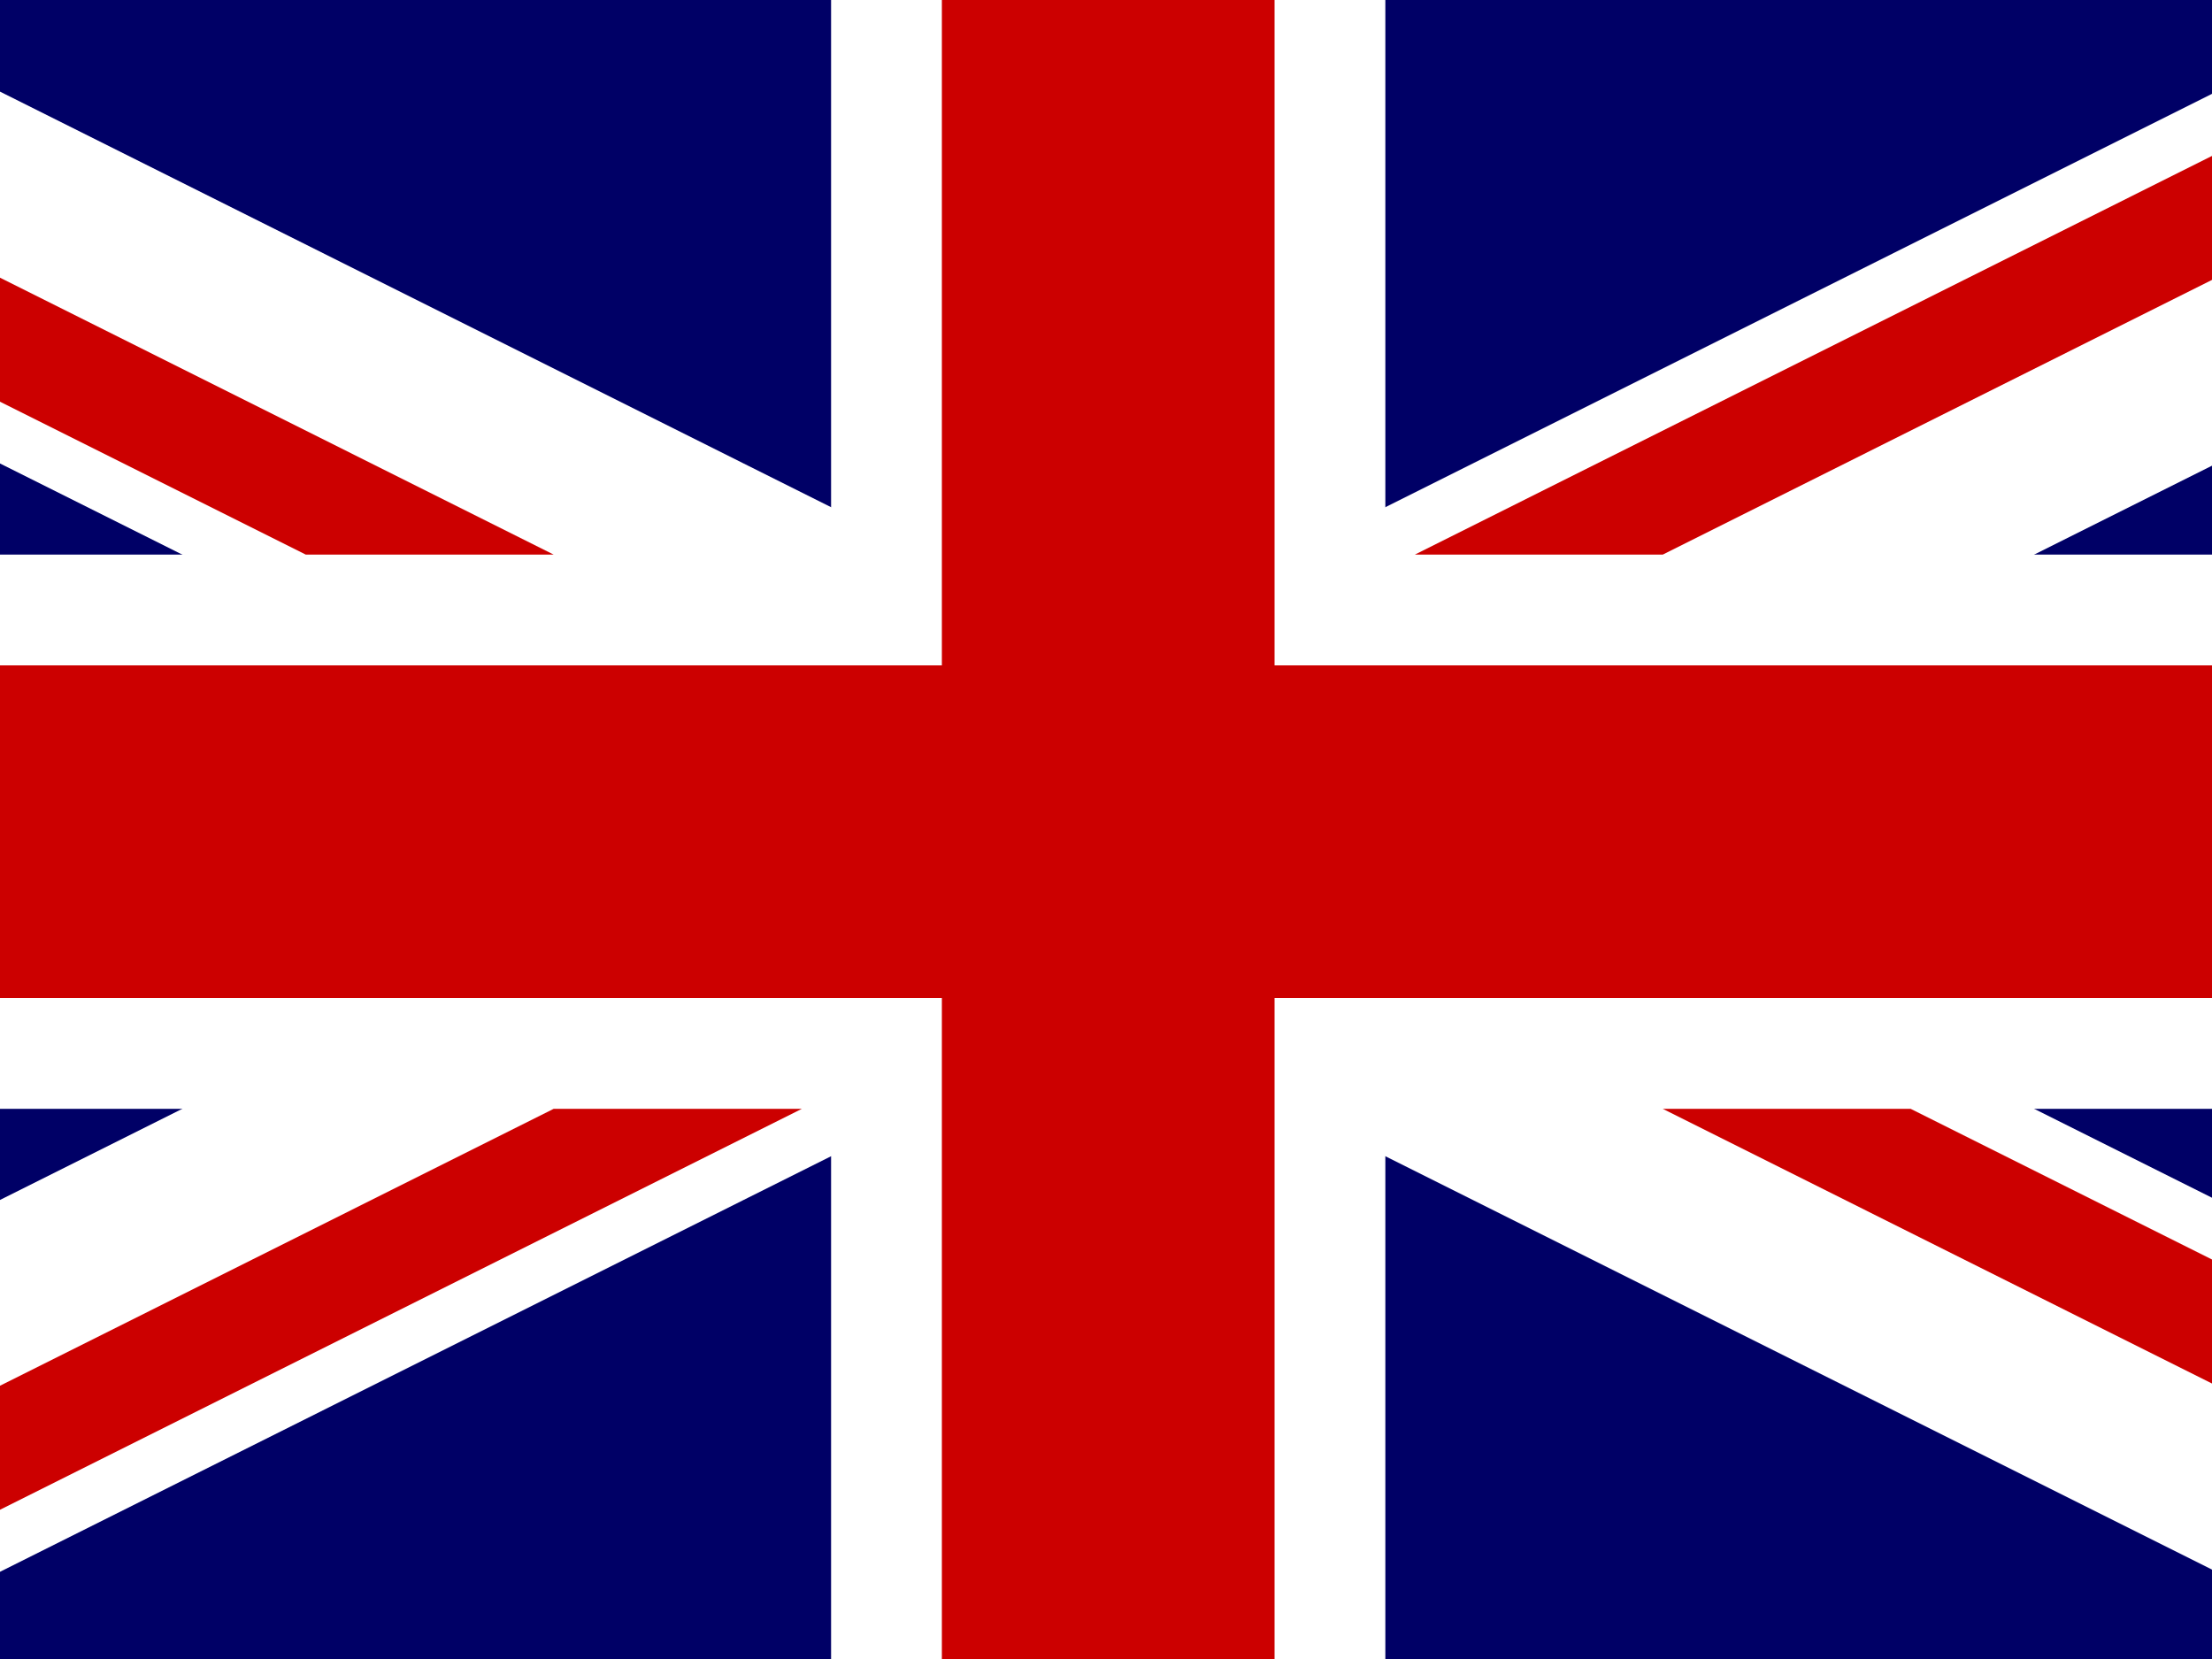
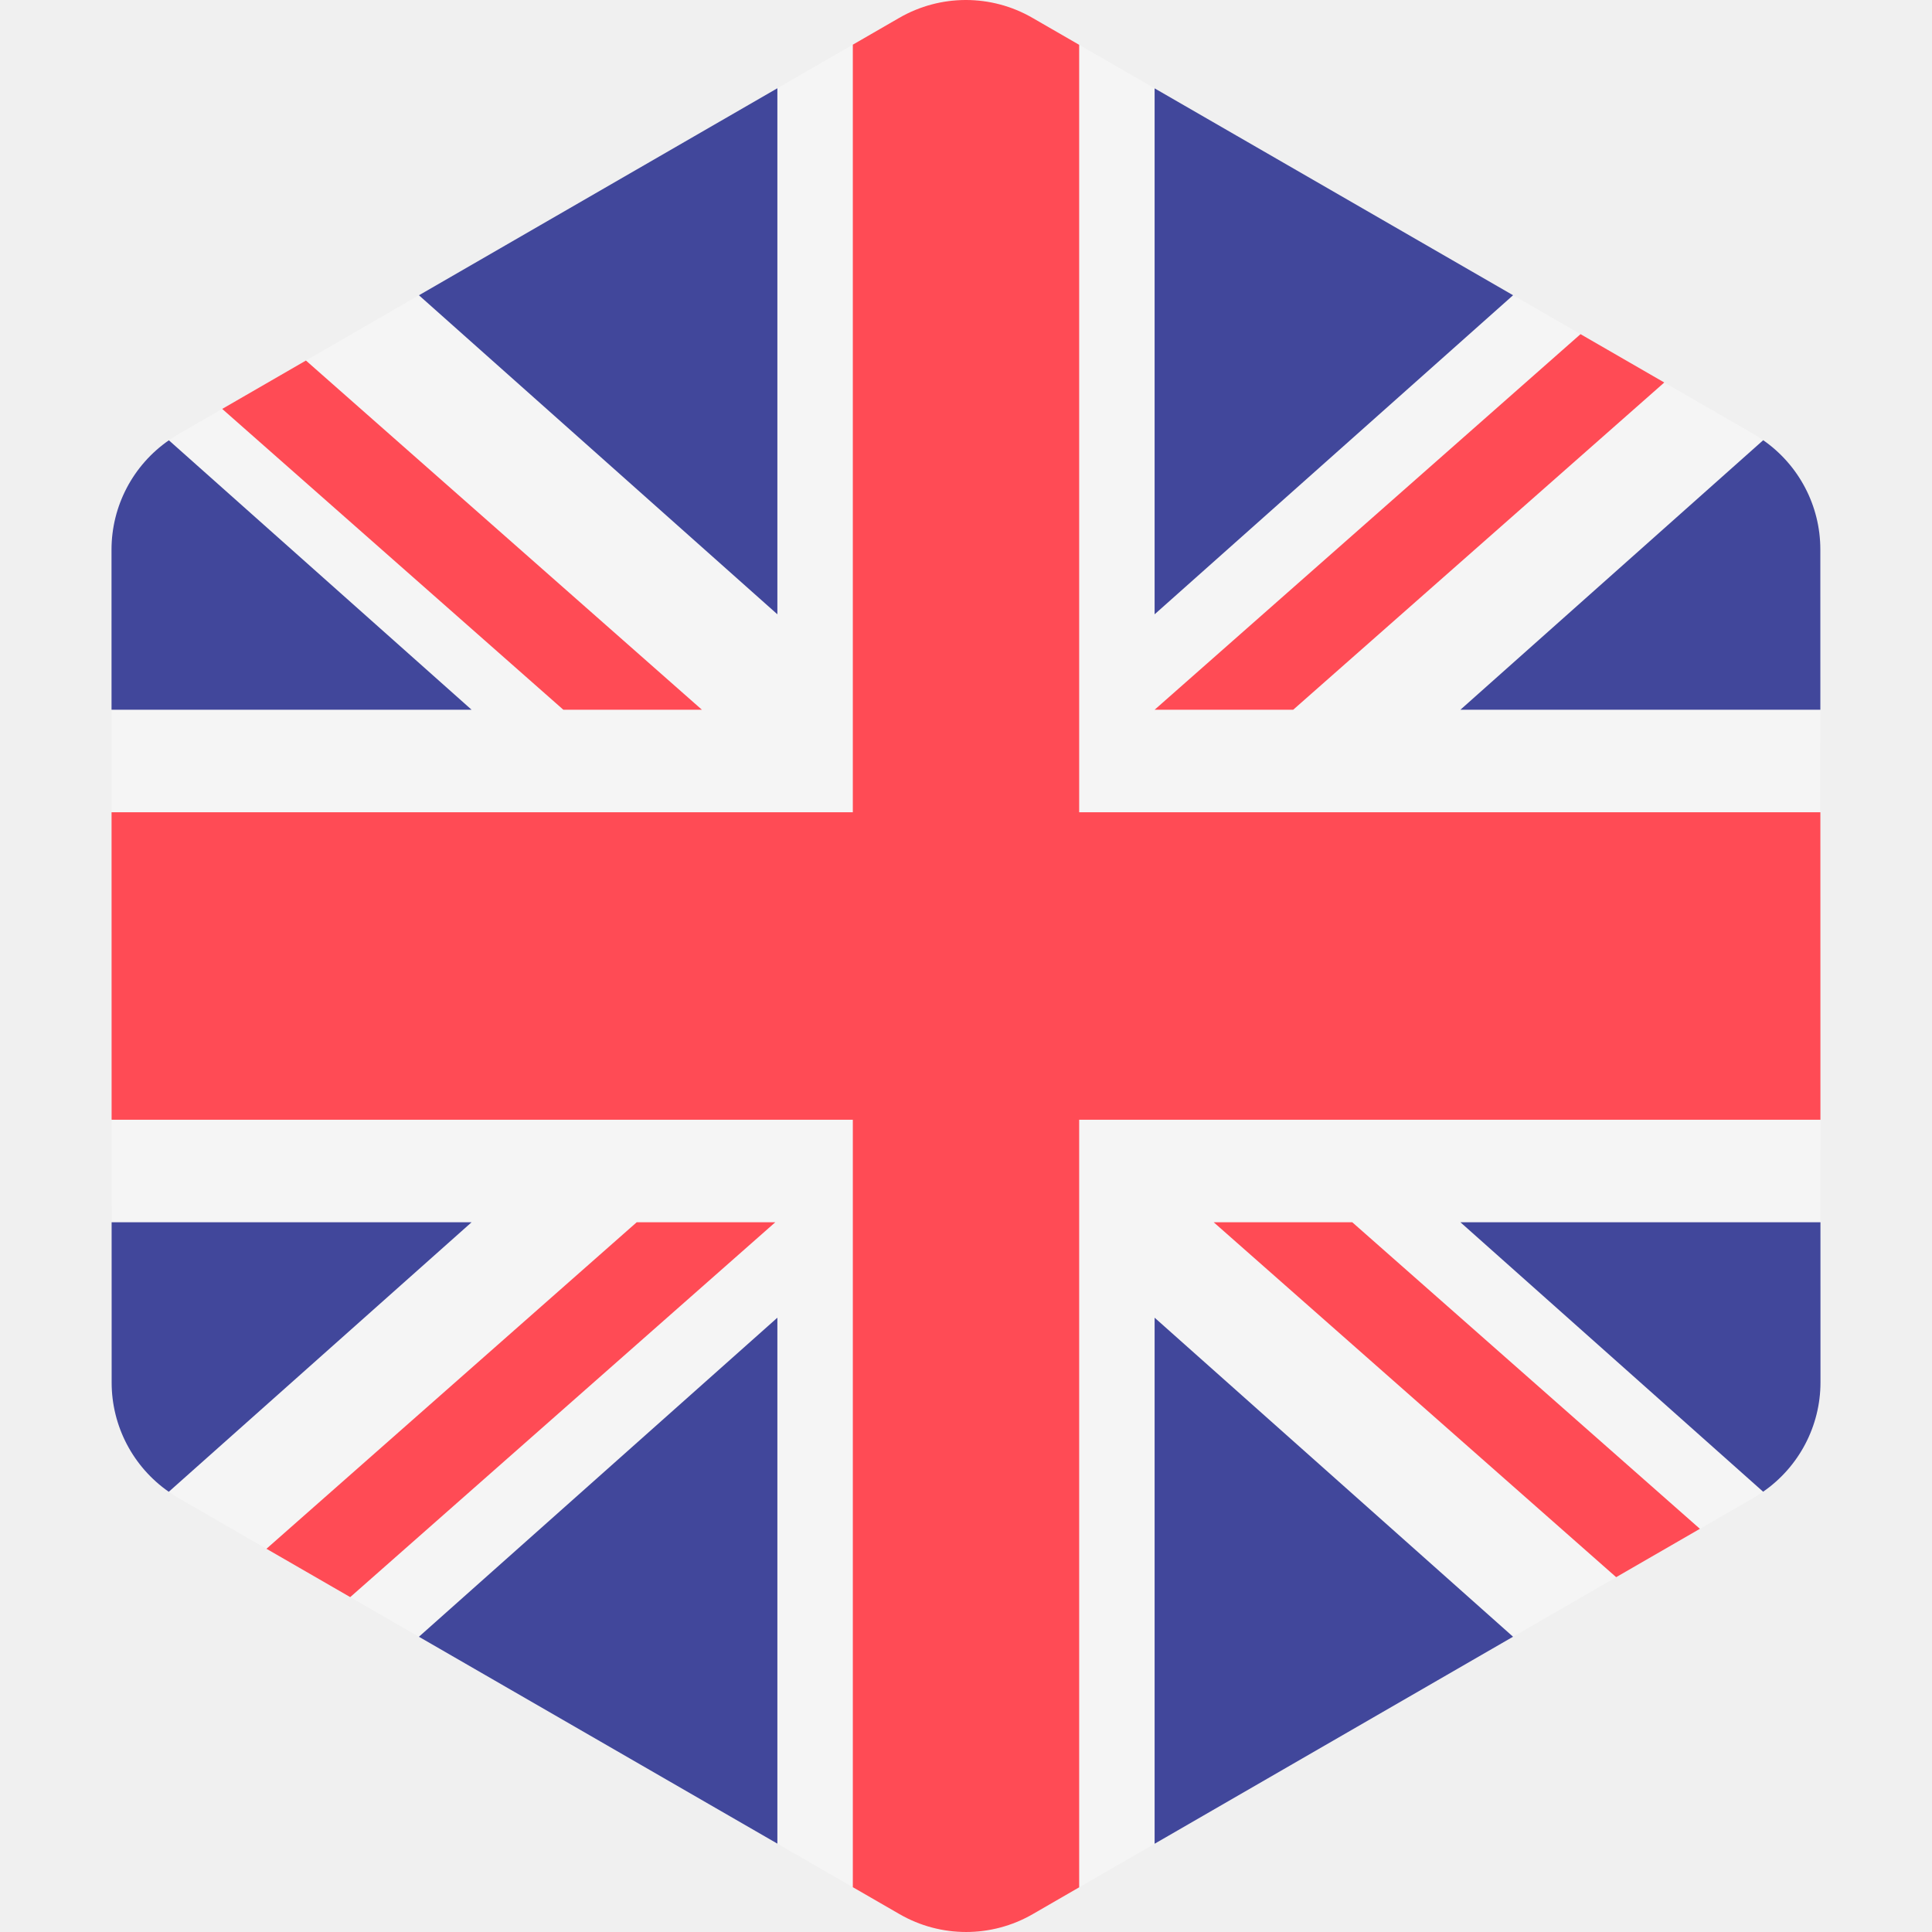
- <svg xmlns="http://www.w3.org/2000/svg" id="flag-icon-css-gb" width="640" height="480">
-   <defs>
-     <clipPath id="a">
-       <path fill-opacity=".7" d="M-85.3 0h682.6v512H-85.3z" />
-     </clipPath>
-   </defs>
-   <g clip-path="url(#a)" transform="translate(80) scale(.94)">
-     <g stroke-width="1pt">
-       <path fill="#006" d="M-256 0H768v512H-256z" />
-       <path fill="#fff" d="M-256 0v57.2L653.5 512H768v-57.2L-141.5 0H-256zM768 0v57.2L-141.5 512H-256v-57.2L653.5 0H768z" />
-       <path fill="#fff" d="M170.7 0v512h170.6V0H170.7zM-256 170.7v170.6H768V170.7H-256z" />
-       <path fill="#c00" d="M-256 204.8v102.4H768V204.8H-256zM204.8 0v512h102.4V0H204.8zM-256 512L85.3 341.3h76.4L-179.7 512H-256zm0-512L85.3 170.7H9L-256 38.2V0zm606.4 170.7L691.7 0H768L426.7 170.7h-76.3zM768 512L426.7 341.3H503l265 132.5V512z" />
-     </g>
+ <svg xmlns="http://www.w3.org/2000/svg" version="1.1" id="Layer_1" x="0px" y="0px" viewBox="0 0 512.001 512.001" style="enable-background:new 0 0 512.001 512.001;" xml:space="preserve">
+   <path style="fill:#F5F5F5;" d="M482.436,296.746l-0.014-81.491l-0.005-27.164l-0.008-42.486  c-0.001-11.607-5.715-22.389-15.14-28.946c-0.812-0.565-1.642-1.11-2.509-1.611l-23.711-13.684l-22.198-12.81l-17.87-10.313  l-94.999-54.826l-19.995-11.539l-12.39-7.151c-10.918-6.302-24.37-6.3-35.287,0.006l-12.307,7.108L206.01,23.387L111.024,78.25  L81.077,95.546l-22.191,12.818l-11.697,6.756c-0.841,0.486-1.648,1.015-2.439,1.561c-9.465,6.556-15.201,17.365-15.2,29.001  l0.007,42.41l0.005,27.164l0.014,81.491l0.005,27.164l0.007,42.485c0.003,11.607,5.715,22.389,15.14,28.946  c0.812,0.565,1.642,1.11,2.509,1.611l23.377,13.491l22.198,12.811l18.204,10.506l94.999,54.826l19.995,11.539l12.39,7.151  c10.918,6.302,24.37,6.298,35.287-0.006l12.307-7.108l19.995-11.548l94.989-54.863l27.325-15.782l22.191-12.818l14.319-8.27  c0.841-0.486,1.648-1.013,2.439-1.562c9.465-6.556,15.201-17.365,15.2-29.001l-0.008-42.41L482.436,296.746z" />
+   <g>
+     <polygon style="fill:#41479B;" points="305.985,488.614 400.974,433.751 305.985,349.203  " />
+     <polygon style="fill:#41479B;" points="400.984,78.241 305.985,23.415 305.985,162.798  " />
+     <polygon style="fill:#41479B;" points="111.015,433.759 206.013,488.585 206.013,349.203  " />
+     <path style="fill:#41479B;" d="M467.249,395.319c9.465-6.556,15.201-17.365,15.2-29.001l-0.008-42.41H387.02L467.249,395.319z" />
+     <path style="fill:#41479B;" d="M29.58,323.91l0.007,42.485c0.003,11.607,5.715,22.389,15.14,28.946l80.252-71.432H29.58V323.91z" />
+     <path style="fill:#41479B;" d="M44.751,116.68c-9.465,6.556-15.201,17.365-15.2,29.001l0.007,42.41h95.421L44.751,116.68z" />
+     <path style="fill:#41479B;" d="M482.418,188.091l-0.008-42.486c-0.001-11.607-5.715-22.389-15.14-28.946l-80.252,71.432H482.418z" />
+     <polygon style="fill:#41479B;" points="206.013,23.387 111.024,78.25 206.013,162.798  " />
  </g>
+   <g>
+     <path style="fill:#FF4B55;" d="M285.991,11.875L273.6,4.725c-10.918-6.302-24.37-6.3-35.287,0.006l-12.307,7.108v203.416H29.562   l0.014,81.491h196.431v203.379l12.39,7.151c10.918,6.302,24.37,6.298,35.287-0.006l12.307-7.108V296.746h196.445l-0.014-81.491   H285.991V11.875z" />
+     <polygon style="fill:#FF4B55;" points="168.738,323.91 70.612,410.443 92.81,423.254 205.463,323.91  " />
+     <polygon style="fill:#FF4B55;" points="321.639,323.91 428.299,417.969 450.491,405.152 358.363,323.91  " />
+     <polygon style="fill:#FF4B55;" points="186.018,188.091 81.077,95.546 58.885,108.364 149.293,188.091  " />
+     <polygon style="fill:#FF4B55;" points="305.985,188.091 342.71,188.091 441.052,101.366 418.854,88.554  " />
+   </g>
+   <g>
+ </g>
+   <g>
+ </g>
+   <g>
+ </g>
+   <g>
+ </g>
+   <g>
+ </g>
+   <g>
+ </g>
+   <g>
+ </g>
+   <g>
+ </g>
+   <g>
+ </g>
+   <g>
+ </g>
+   <g>
+ </g>
+   <g>
+ </g>
+   <g>
+ </g>
+   <g>
+ </g>
+   <g>
+ </g>
</svg>
